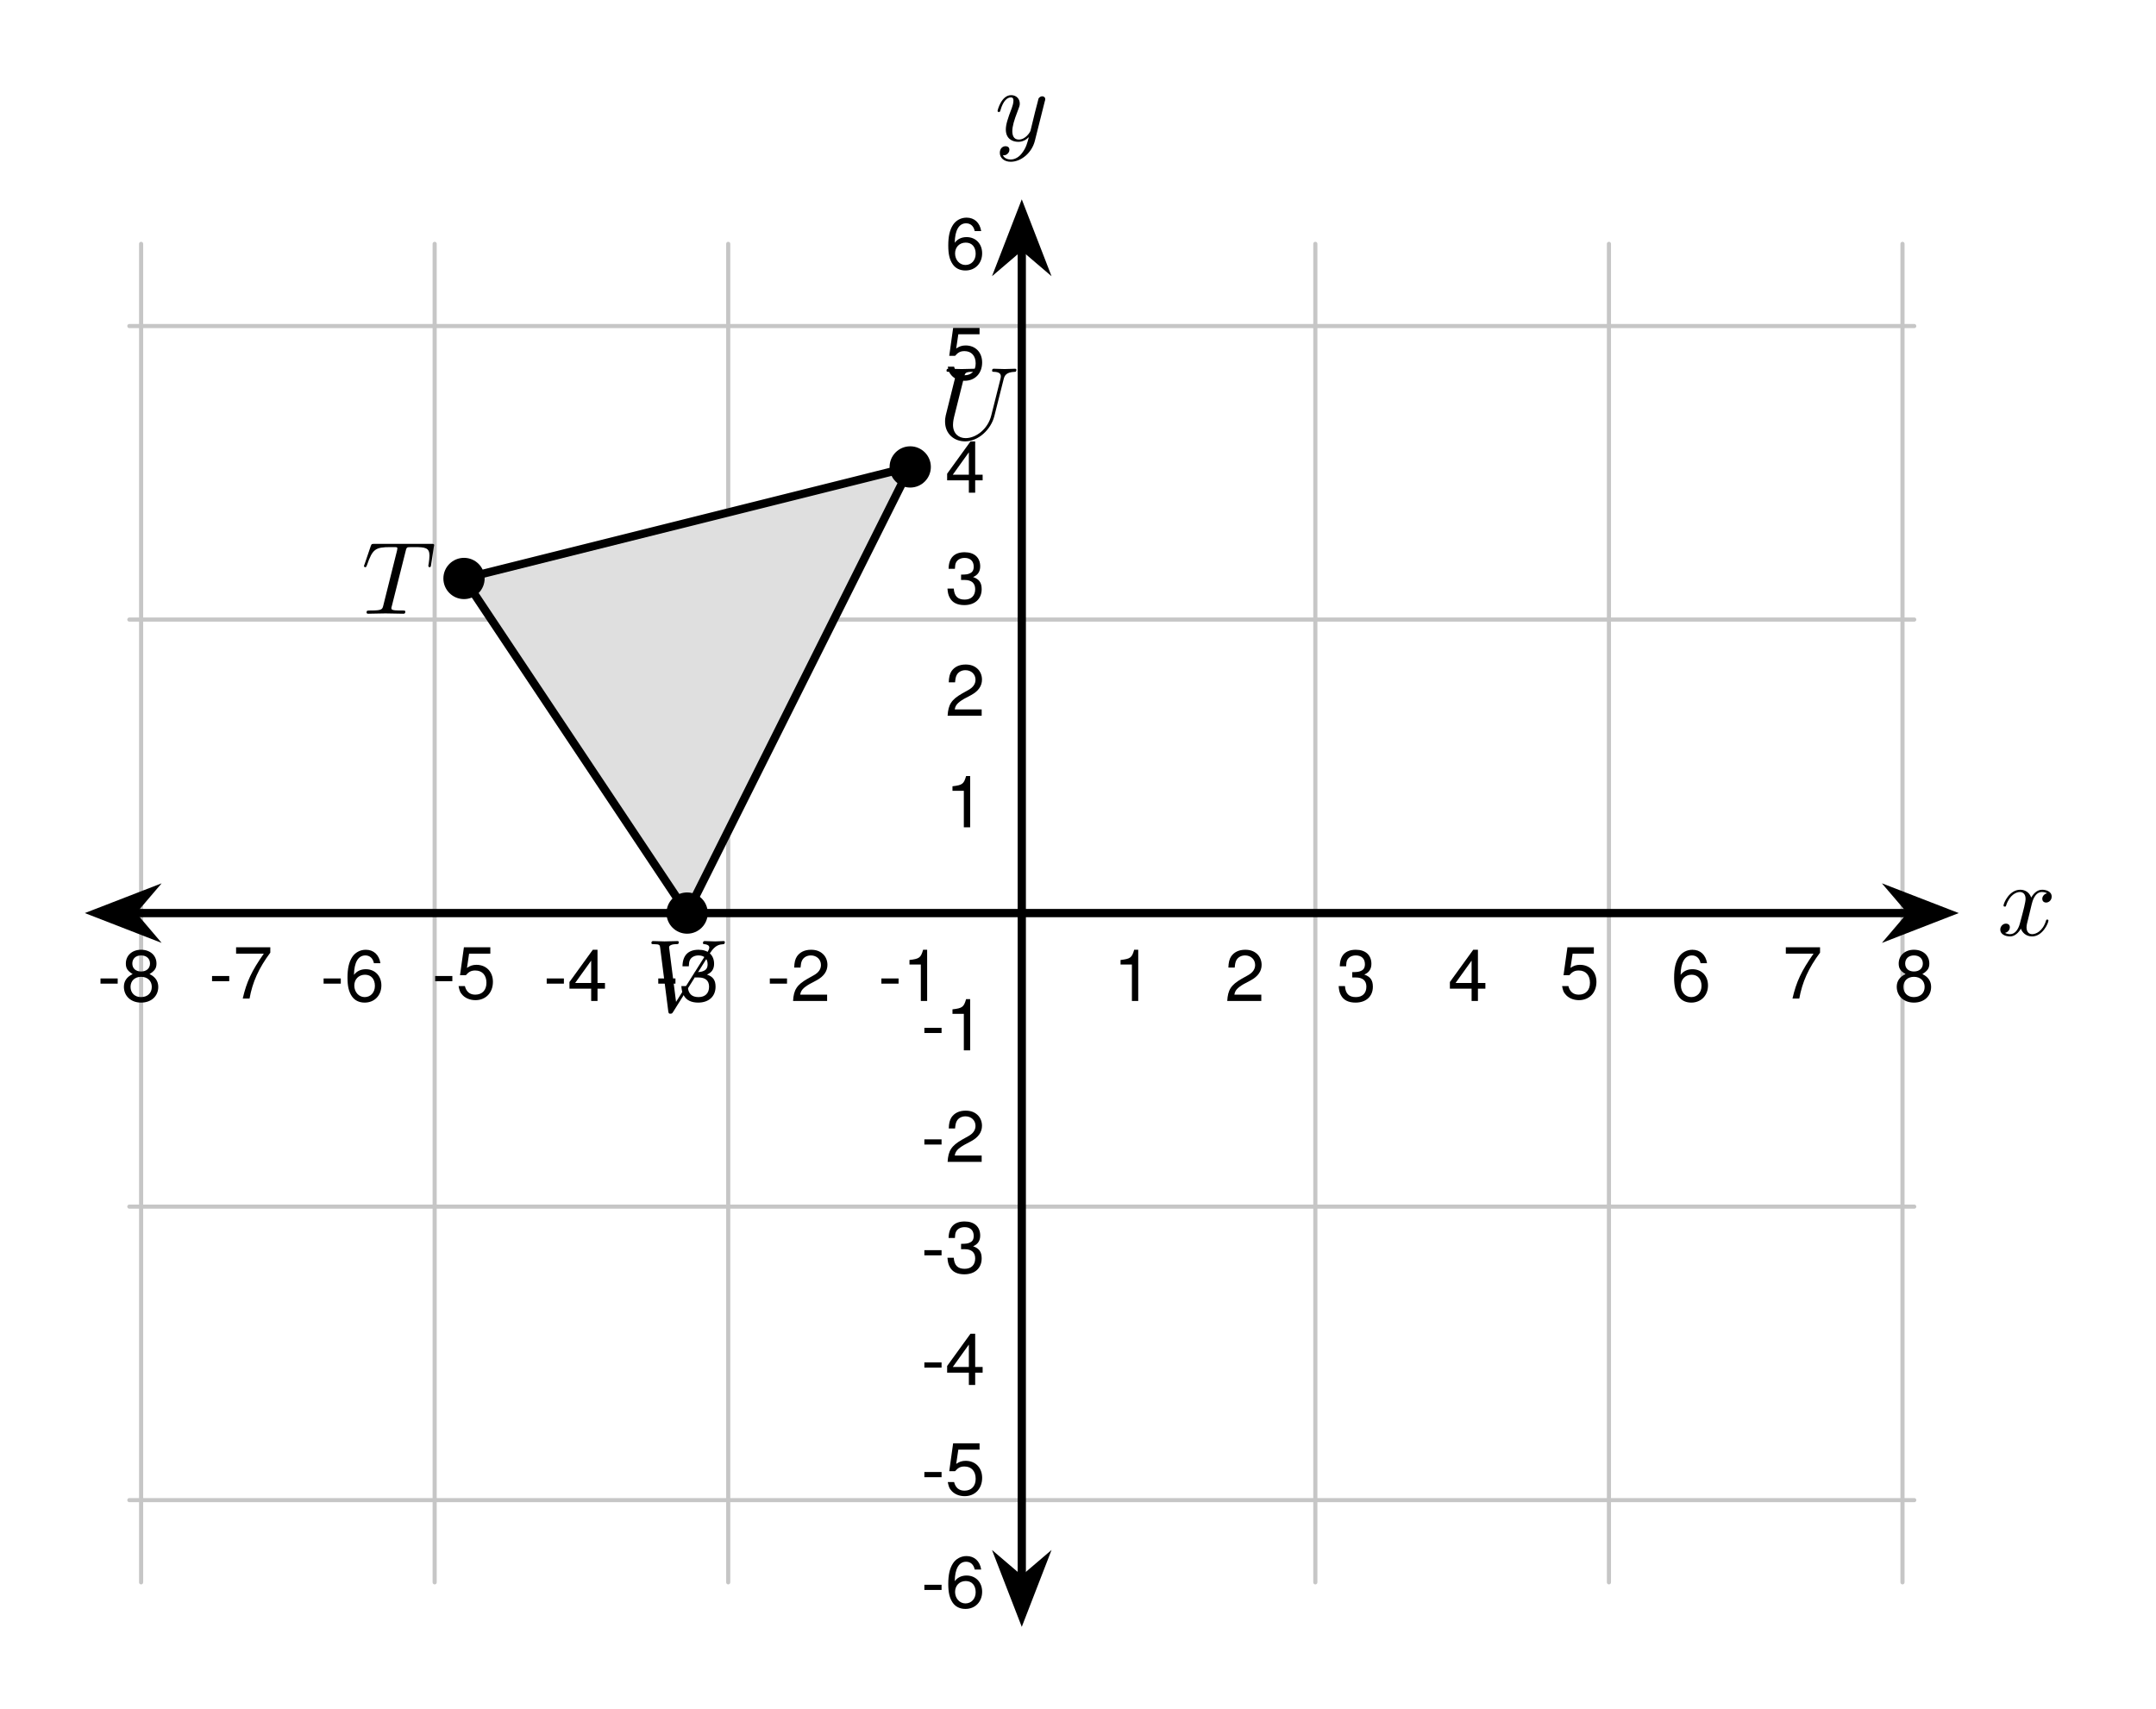
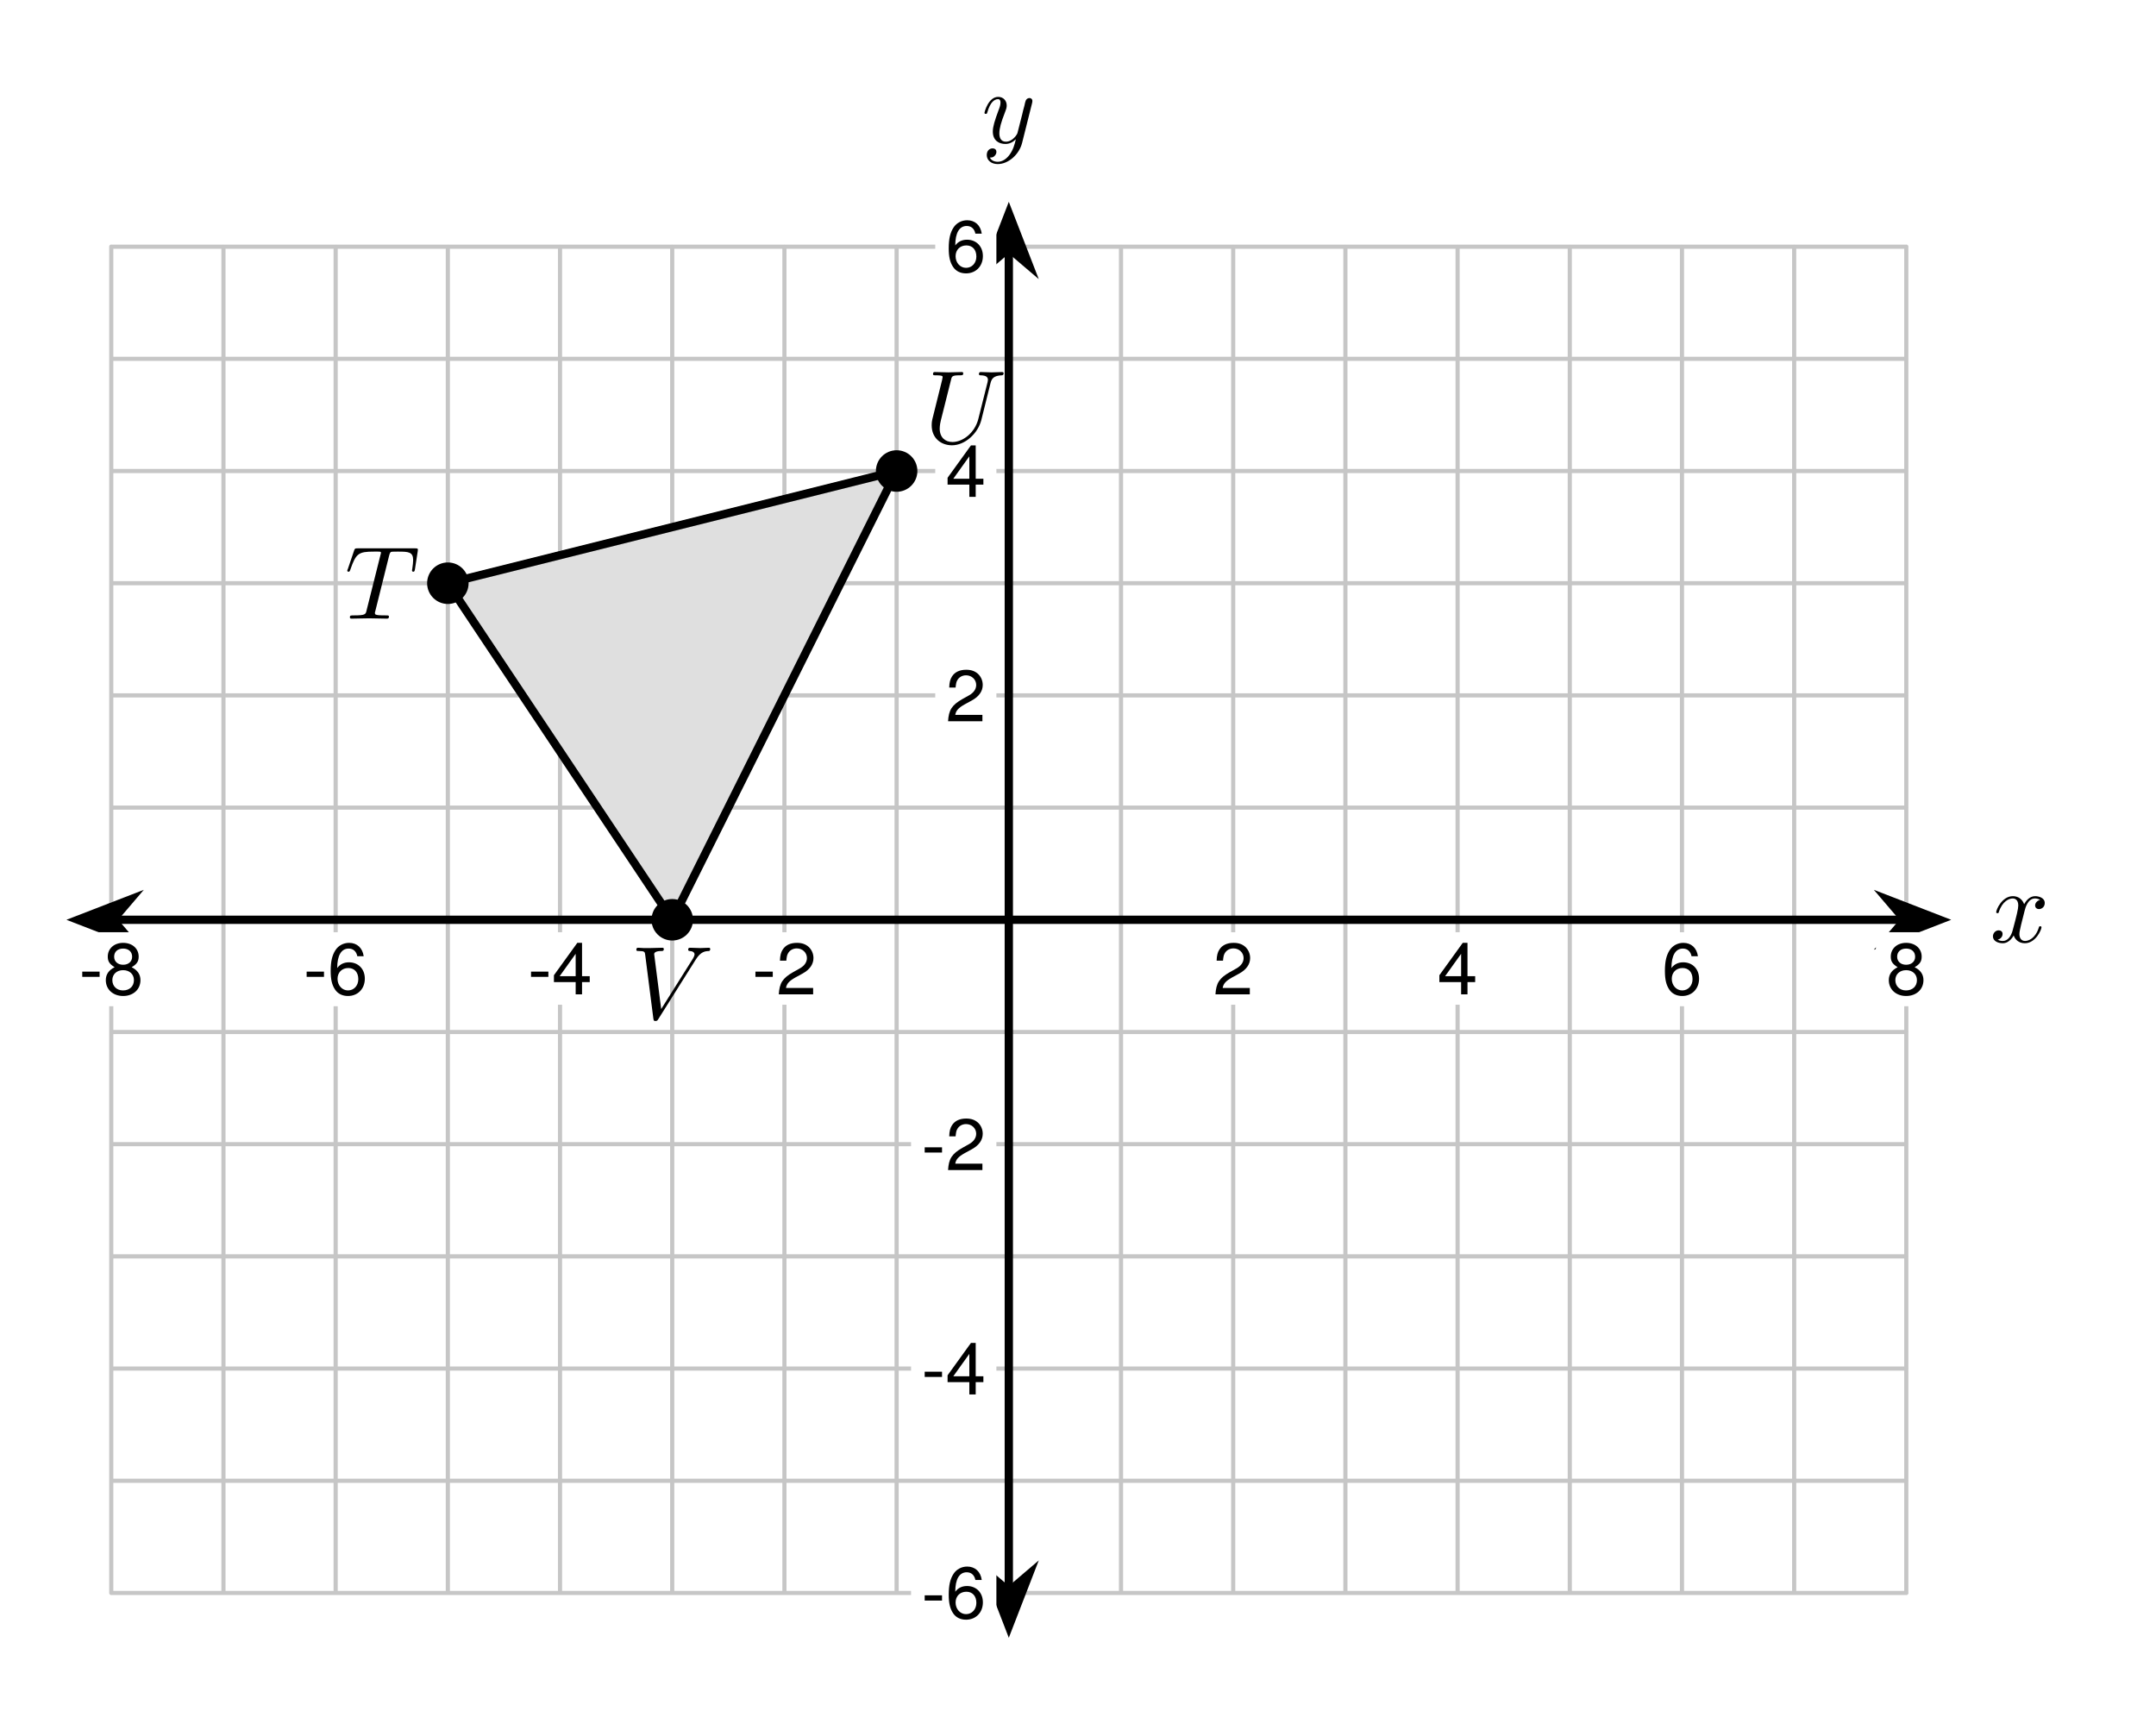
- <svg xmlns="http://www.w3.org/2000/svg" xmlns:xlink="http://www.w3.org/1999/xlink" width="207.766" height="164.668" viewBox="0 0 207.766 164.668">
+ <svg xmlns="http://www.w3.org/2000/svg" xmlns:xlink="http://www.w3.org/1999/xlink" width="206.053" height="163.499" viewBox="0 0 206.053 163.499">
  <defs>
    <g>
      <g id="glyph-0-0">
-         <path d="M 3.312 -3 C 3.375 -3.266 3.609 -4.172 4.297 -4.172 C 4.359 -4.172 4.594 -4.172 4.797 -4.047 C 4.516 -4 4.328 -3.75 4.328 -3.516 C 4.328 -3.344 4.438 -3.156 4.703 -3.156 C 4.922 -3.156 5.234 -3.344 5.234 -3.734 C 5.234 -4.25 4.656 -4.391 4.312 -4.391 C 3.734 -4.391 3.391 -3.859 3.266 -3.641 C 3.016 -4.297 2.484 -4.391 2.203 -4.391 C 1.156 -4.391 0.594 -3.109 0.594 -2.859 C 0.594 -2.766 0.703 -2.766 0.719 -2.766 C 0.797 -2.766 0.828 -2.781 0.844 -2.875 C 1.188 -3.922 1.844 -4.172 2.172 -4.172 C 2.359 -4.172 2.719 -4.078 2.719 -3.516 C 2.719 -3.203 2.547 -2.531 2.172 -1.141 C 2.016 -0.531 1.672 -0.109 1.234 -0.109 C 1.172 -0.109 0.938 -0.109 0.734 -0.234 C 0.984 -0.281 1.203 -0.5 1.203 -0.781 C 1.203 -1.047 0.984 -1.125 0.828 -1.125 C 0.531 -1.125 0.281 -0.859 0.281 -0.547 C 0.281 -0.094 0.781 0.109 1.219 0.109 C 1.875 0.109 2.234 -0.594 2.266 -0.641 C 2.391 -0.281 2.75 0.109 3.344 0.109 C 4.359 0.109 4.922 -1.172 4.922 -1.422 C 4.922 -1.516 4.844 -1.516 4.812 -1.516 C 4.719 -1.516 4.703 -1.484 4.688 -1.406 C 4.359 -0.344 3.672 -0.109 3.359 -0.109 C 2.969 -0.109 2.812 -0.422 2.812 -0.766 C 2.812 -0.984 2.875 -1.203 2.984 -1.641 Z M 3.312 -3 " />
+         <path d="M 3.312 -3 C 3.375 -3.25 3.609 -4.172 4.297 -4.172 C 4.344 -4.172 4.578 -4.172 4.797 -4.031 C 4.516 -3.984 4.312 -3.734 4.312 -3.5 C 4.312 -3.344 4.422 -3.156 4.688 -3.156 C 4.906 -3.156 5.234 -3.328 5.234 -3.734 C 5.234 -4.25 4.641 -4.391 4.312 -4.391 C 3.734 -4.391 3.391 -3.859 3.266 -3.625 C 3.016 -4.281 2.484 -4.391 2.188 -4.391 C 1.156 -4.391 0.594 -3.109 0.594 -2.859 C 0.594 -2.766 0.688 -2.766 0.719 -2.766 C 0.797 -2.766 0.828 -2.781 0.844 -2.875 C 1.188 -3.922 1.828 -4.172 2.172 -4.172 C 2.359 -4.172 2.703 -4.078 2.703 -3.5 C 2.703 -3.188 2.547 -2.531 2.172 -1.141 C 2.016 -0.531 1.672 -0.109 1.234 -0.109 C 1.172 -0.109 0.938 -0.109 0.734 -0.234 C 0.984 -0.281 1.203 -0.5 1.203 -0.781 C 1.203 -1.047 0.984 -1.125 0.828 -1.125 C 0.531 -1.125 0.281 -0.859 0.281 -0.547 C 0.281 -0.094 0.781 0.109 1.219 0.109 C 1.875 0.109 2.234 -0.578 2.266 -0.641 C 2.375 -0.281 2.734 0.109 3.328 0.109 C 4.359 0.109 4.922 -1.172 4.922 -1.422 C 4.922 -1.516 4.828 -1.516 4.797 -1.516 C 4.719 -1.516 4.688 -1.484 4.672 -1.406 C 4.344 -0.344 3.672 -0.109 3.359 -0.109 C 2.969 -0.109 2.812 -0.422 2.812 -0.766 C 2.812 -0.984 2.875 -1.203 2.969 -1.641 Z M 3.312 -3 " />
      </g>
      <g id="glyph-0-1">
-         <path d="M 4.828 -3.781 C 4.875 -3.922 4.875 -3.938 4.875 -4.016 C 4.875 -4.188 4.734 -4.281 4.578 -4.281 C 4.484 -4.281 4.328 -4.219 4.234 -4.078 C 4.219 -4.031 4.141 -3.719 4.094 -3.531 C 4.031 -3.281 3.953 -3.016 3.891 -2.75 L 3.453 -0.953 C 3.406 -0.812 2.984 -0.109 2.328 -0.109 C 1.812 -0.109 1.703 -0.547 1.703 -0.922 C 1.703 -1.375 1.875 -1.984 2.219 -2.859 C 2.375 -3.266 2.422 -3.375 2.422 -3.578 C 2.422 -4.031 2.094 -4.391 1.594 -4.391 C 0.656 -4.391 0.281 -2.953 0.281 -2.859 C 0.281 -2.766 0.391 -2.766 0.406 -2.766 C 0.5 -2.766 0.516 -2.781 0.562 -2.938 C 0.828 -3.875 1.234 -4.172 1.562 -4.172 C 1.656 -4.172 1.812 -4.172 1.812 -3.859 C 1.812 -3.609 1.719 -3.344 1.656 -3.156 C 1.25 -2.109 1.078 -1.547 1.078 -1.078 C 1.078 -0.188 1.703 0.109 2.281 0.109 C 2.672 0.109 3.016 -0.062 3.297 -0.344 C 3.156 0.172 3.047 0.672 2.641 1.188 C 2.391 1.531 2 1.812 1.547 1.812 C 1.406 1.812 0.969 1.781 0.797 1.406 C 0.953 1.406 1.078 1.406 1.219 1.281 C 1.328 1.188 1.422 1.062 1.422 0.875 C 1.422 0.562 1.156 0.531 1.047 0.531 C 0.828 0.531 0.5 0.688 0.5 1.172 C 0.5 1.672 0.938 2.031 1.547 2.031 C 2.578 2.031 3.594 1.141 3.875 0.016 Z M 4.828 -3.781 " />
+         <path d="M 4.828 -3.781 C 4.859 -3.922 4.859 -3.938 4.859 -4.016 C 4.859 -4.188 4.719 -4.281 4.578 -4.281 C 4.469 -4.281 4.312 -4.219 4.234 -4.062 C 4.203 -4.016 4.125 -3.703 4.094 -3.531 C 4.016 -3.281 3.953 -3 3.891 -2.734 L 3.438 -0.953 C 3.406 -0.797 2.969 -0.109 2.328 -0.109 C 1.812 -0.109 1.703 -0.547 1.703 -0.906 C 1.703 -1.375 1.875 -1.984 2.219 -2.859 C 2.375 -3.266 2.406 -3.375 2.406 -3.578 C 2.406 -4.016 2.094 -4.391 1.594 -4.391 C 0.656 -4.391 0.281 -2.953 0.281 -2.859 C 0.281 -2.766 0.391 -2.766 0.406 -2.766 C 0.5 -2.766 0.516 -2.781 0.562 -2.938 C 0.828 -3.875 1.234 -4.172 1.562 -4.172 C 1.641 -4.172 1.812 -4.172 1.812 -3.844 C 1.812 -3.609 1.719 -3.344 1.641 -3.156 C 1.25 -2.109 1.078 -1.531 1.078 -1.078 C 1.078 -0.188 1.703 0.109 2.281 0.109 C 2.672 0.109 3 -0.062 3.281 -0.344 C 3.156 0.172 3.031 0.672 2.641 1.188 C 2.375 1.531 2 1.812 1.547 1.812 C 1.406 1.812 0.969 1.781 0.797 1.406 C 0.953 1.406 1.078 1.406 1.219 1.281 C 1.312 1.188 1.422 1.062 1.422 0.875 C 1.422 0.562 1.156 0.531 1.047 0.531 C 0.828 0.531 0.5 0.688 0.5 1.172 C 0.5 1.672 0.938 2.031 1.547 2.031 C 2.562 2.031 3.594 1.125 3.875 0.016 Z M 4.828 -3.781 " />
      </g>
      <g id="glyph-0-2">
-         <path d="M 4.25 -6.031 C 4.312 -6.312 4.359 -6.375 4.469 -6.406 C 4.562 -6.422 4.891 -6.422 5.094 -6.422 C 6.109 -6.422 6.547 -6.375 6.547 -5.609 C 6.547 -5.453 6.516 -5.062 6.469 -4.812 C 6.453 -4.766 6.438 -4.656 6.438 -4.625 C 6.438 -4.562 6.469 -4.484 6.562 -4.484 C 6.672 -4.484 6.688 -4.578 6.703 -4.719 L 6.969 -6.453 C 6.984 -6.484 7 -6.594 7 -6.625 C 7 -6.734 6.891 -6.734 6.734 -6.734 L 1.219 -6.734 C 0.969 -6.734 0.969 -6.719 0.891 -6.531 L 0.297 -4.781 C 0.281 -4.766 0.234 -4.625 0.234 -4.594 C 0.234 -4.547 0.281 -4.484 0.359 -4.484 C 0.453 -4.484 0.469 -4.547 0.531 -4.703 C 1.062 -6.234 1.328 -6.422 2.797 -6.422 L 3.188 -6.422 C 3.453 -6.422 3.453 -6.375 3.453 -6.297 C 3.453 -6.234 3.422 -6.125 3.422 -6.094 L 2.094 -0.781 C 2 -0.422 1.969 -0.312 0.906 -0.312 C 0.547 -0.312 0.484 -0.312 0.484 -0.125 C 0.484 0 0.594 0 0.656 0 C 0.922 0 1.203 -0.016 1.469 -0.016 C 1.75 -0.016 2.031 -0.031 2.312 -0.031 C 2.594 -0.031 2.875 -0.016 3.141 -0.016 C 3.422 -0.016 3.734 0 4 0 C 4.109 0 4.219 0 4.219 -0.203 C 4.219 -0.312 4.141 -0.312 3.891 -0.312 C 3.641 -0.312 3.516 -0.312 3.25 -0.328 C 2.969 -0.359 2.875 -0.391 2.875 -0.547 C 2.875 -0.562 2.875 -0.609 2.922 -0.75 Z M 4.25 -6.031 " />
+         <path d="M 4.234 -6.016 C 4.312 -6.297 4.344 -6.359 4.469 -6.391 C 4.547 -6.406 4.875 -6.406 5.094 -6.406 C 6.094 -6.406 6.531 -6.375 6.531 -5.594 C 6.531 -5.453 6.5 -5.062 6.453 -4.797 C 6.453 -4.766 6.422 -4.641 6.422 -4.609 C 6.422 -4.547 6.453 -4.484 6.547 -4.484 C 6.656 -4.484 6.672 -4.562 6.703 -4.719 L 6.969 -6.438 C 6.969 -6.484 6.984 -6.578 6.984 -6.609 C 6.984 -6.719 6.891 -6.719 6.719 -6.719 L 1.203 -6.719 C 0.969 -6.719 0.969 -6.703 0.891 -6.516 L 0.297 -4.766 C 0.281 -4.75 0.234 -4.609 0.234 -4.594 C 0.234 -4.531 0.281 -4.484 0.359 -4.484 C 0.453 -4.484 0.469 -4.531 0.531 -4.688 C 1.062 -6.234 1.312 -6.406 2.781 -6.406 L 3.172 -6.406 C 3.453 -6.406 3.453 -6.375 3.453 -6.297 C 3.453 -6.234 3.422 -6.109 3.406 -6.078 L 2.078 -0.781 C 2 -0.422 1.969 -0.312 0.906 -0.312 C 0.547 -0.312 0.484 -0.312 0.484 -0.125 C 0.484 0 0.594 0 0.656 0 C 0.922 0 1.203 -0.016 1.469 -0.016 C 1.75 -0.016 2.031 -0.031 2.312 -0.031 C 2.594 -0.031 2.875 -0.016 3.141 -0.016 C 3.422 -0.016 3.719 0 4 0 C 4.094 0 4.219 0 4.219 -0.203 C 4.219 -0.312 4.141 -0.312 3.875 -0.312 C 3.625 -0.312 3.5 -0.312 3.25 -0.328 C 2.953 -0.359 2.875 -0.391 2.875 -0.547 C 2.875 -0.562 2.875 -0.609 2.922 -0.75 Z M 4.234 -6.016 " />
      </g>
      <g id="glyph-0-3">
-         <path d="M 6.312 -5.75 C 6.406 -6.156 6.594 -6.453 7.391 -6.484 C 7.438 -6.484 7.547 -6.484 7.547 -6.672 C 7.547 -6.688 7.547 -6.781 7.422 -6.781 C 7.094 -6.781 6.75 -6.75 6.406 -6.75 C 6.078 -6.75 5.703 -6.781 5.375 -6.781 C 5.312 -6.781 5.203 -6.781 5.203 -6.594 C 5.203 -6.484 5.297 -6.484 5.375 -6.484 C 5.938 -6.469 6.047 -6.266 6.047 -6.047 C 6.047 -6.016 6.031 -5.859 6.016 -5.828 L 5.125 -2.281 C 4.797 -0.953 3.641 -0.094 2.656 -0.094 C 1.984 -0.094 1.438 -0.531 1.438 -1.375 C 1.438 -1.406 1.438 -1.719 1.547 -2.156 L 2.516 -6.016 C 2.609 -6.375 2.625 -6.484 3.344 -6.484 C 3.609 -6.484 3.688 -6.484 3.688 -6.672 C 3.688 -6.781 3.578 -6.781 3.547 -6.781 C 3.266 -6.781 2.547 -6.75 2.281 -6.75 C 1.984 -6.75 1.281 -6.781 1 -6.781 C 0.922 -6.781 0.812 -6.781 0.812 -6.594 C 0.812 -6.484 0.891 -6.484 1.078 -6.484 C 1.109 -6.484 1.297 -6.484 1.453 -6.453 C 1.641 -6.438 1.734 -6.422 1.734 -6.297 C 1.734 -6.234 1.625 -5.828 1.562 -5.594 L 1.344 -4.719 C 1.25 -4.328 0.781 -2.453 0.734 -2.266 C 0.672 -1.984 0.672 -1.844 0.672 -1.688 C 0.672 -0.484 1.562 0.219 2.609 0.219 C 3.859 0.219 5.094 -0.906 5.422 -2.219 Z M 6.312 -5.75 " />
+         <path d="M 6.297 -5.734 C 6.406 -6.141 6.578 -6.438 7.375 -6.469 C 7.422 -6.469 7.547 -6.484 7.547 -6.672 C 7.547 -6.672 7.547 -6.781 7.406 -6.781 C 7.078 -6.781 6.734 -6.75 6.406 -6.75 C 6.062 -6.75 5.688 -6.781 5.375 -6.781 C 5.312 -6.781 5.188 -6.781 5.188 -6.578 C 5.188 -6.469 5.281 -6.469 5.375 -6.469 C 5.938 -6.453 6.047 -6.25 6.047 -6.031 C 6.047 -6 6.016 -5.859 6.016 -5.828 L 5.125 -2.281 C 4.781 -0.953 3.641 -0.094 2.656 -0.094 C 1.969 -0.094 1.438 -0.531 1.438 -1.375 C 1.438 -1.406 1.438 -1.719 1.547 -2.156 L 2.516 -6.016 C 2.594 -6.375 2.625 -6.469 3.344 -6.469 C 3.609 -6.469 3.688 -6.469 3.688 -6.672 C 3.688 -6.781 3.578 -6.781 3.547 -6.781 C 3.266 -6.781 2.547 -6.75 2.266 -6.75 C 1.984 -6.75 1.281 -6.781 0.984 -6.781 C 0.906 -6.781 0.797 -6.781 0.797 -6.578 C 0.797 -6.469 0.891 -6.469 1.078 -6.469 C 1.094 -6.469 1.297 -6.469 1.453 -6.453 C 1.641 -6.422 1.719 -6.422 1.719 -6.297 C 1.719 -6.234 1.625 -5.812 1.562 -5.594 L 1.344 -4.719 C 1.25 -4.328 0.781 -2.453 0.734 -2.266 C 0.672 -1.984 0.672 -1.828 0.672 -1.688 C 0.672 -0.469 1.562 0.219 2.609 0.219 C 3.859 0.219 5.094 -0.906 5.422 -2.219 Z M 6.297 -5.734 " />
      </g>
      <g id="glyph-0-4">
-         <path d="M 6.234 -5.656 C 6.734 -6.422 7.141 -6.453 7.516 -6.484 C 7.625 -6.484 7.641 -6.656 7.641 -6.672 C 7.641 -6.75 7.594 -6.781 7.516 -6.781 C 7.25 -6.781 6.969 -6.75 6.703 -6.75 C 6.375 -6.75 6.031 -6.781 5.719 -6.781 C 5.656 -6.781 5.531 -6.781 5.531 -6.594 C 5.531 -6.484 5.609 -6.484 5.688 -6.484 C 5.953 -6.453 6.141 -6.359 6.141 -6.156 C 6.141 -6 6 -5.781 6 -5.781 L 2.938 -0.922 L 2.266 -6.188 C 2.266 -6.344 2.5 -6.484 2.953 -6.484 C 3.094 -6.484 3.203 -6.484 3.203 -6.672 C 3.203 -6.766 3.125 -6.781 3.062 -6.781 C 2.656 -6.781 2.234 -6.75 1.828 -6.75 C 1.656 -6.75 1.453 -6.766 1.281 -6.766 C 1.109 -6.766 0.922 -6.781 0.75 -6.781 C 0.672 -6.781 0.562 -6.781 0.562 -6.594 C 0.562 -6.484 0.641 -6.484 0.812 -6.484 C 1.359 -6.484 1.375 -6.391 1.406 -6.141 L 2.188 -0.016 C 2.219 0.188 2.25 0.219 2.391 0.219 C 2.547 0.219 2.578 0.172 2.656 0.047 Z M 6.234 -5.656 " />
+         <path d="M 6.234 -5.641 C 6.719 -6.422 7.141 -6.453 7.5 -6.469 C 7.625 -6.484 7.625 -6.641 7.625 -6.656 C 7.625 -6.734 7.578 -6.781 7.5 -6.781 C 7.25 -6.781 6.953 -6.75 6.688 -6.75 C 6.359 -6.75 6.016 -6.781 5.703 -6.781 C 5.641 -6.781 5.516 -6.781 5.516 -6.594 C 5.516 -6.484 5.609 -6.469 5.672 -6.469 C 5.938 -6.453 6.125 -6.344 6.125 -6.141 C 6.125 -6 5.984 -5.781 5.984 -5.766 L 2.938 -0.922 L 2.266 -6.172 C 2.266 -6.344 2.484 -6.469 2.953 -6.469 C 3.078 -6.469 3.188 -6.469 3.188 -6.672 C 3.188 -6.75 3.109 -6.781 3.062 -6.781 C 2.656 -6.781 2.234 -6.75 1.828 -6.75 C 1.641 -6.75 1.453 -6.75 1.281 -6.75 C 1.094 -6.75 0.906 -6.781 0.75 -6.781 C 0.672 -6.781 0.562 -6.781 0.562 -6.594 C 0.562 -6.469 0.641 -6.469 0.797 -6.469 C 1.359 -6.469 1.375 -6.375 1.406 -6.125 L 2.188 -0.016 C 2.219 0.188 2.25 0.219 2.375 0.219 C 2.547 0.219 2.578 0.172 2.656 0.047 Z M 6.234 -5.641 " />
      </g>
      <g id="glyph-1-0">
        <path d="M 1.969 -2.172 L 0.312 -2.172 L 0.312 -1.672 L 1.969 -1.672 Z M 1.969 -2.172 " />
      </g>
      <g id="glyph-1-1">
-         <path d="M 2.719 -2.594 C 3.219 -2.906 3.391 -3.156 3.391 -3.609 C 3.391 -4.391 2.781 -4.938 1.906 -4.938 C 1.047 -4.938 0.438 -4.391 0.438 -3.609 C 0.438 -3.156 0.594 -2.906 1.094 -2.594 C 0.531 -2.328 0.25 -1.906 0.25 -1.375 C 0.25 -0.469 0.938 0.156 1.906 0.156 C 2.891 0.156 3.562 -0.469 3.562 -1.359 C 3.562 -1.906 3.281 -2.328 2.719 -2.594 Z M 1.906 -4.391 C 2.438 -4.391 2.766 -4.078 2.766 -3.609 C 2.766 -3.141 2.422 -2.844 1.906 -2.844 C 1.391 -2.844 1.062 -3.141 1.062 -3.609 C 1.062 -4.078 1.391 -4.391 1.906 -4.391 Z M 1.906 -2.328 C 2.531 -2.328 2.938 -1.938 2.938 -1.359 C 2.938 -0.766 2.531 -0.375 1.891 -0.375 C 1.297 -0.375 0.891 -0.781 0.891 -1.359 C 0.891 -1.938 1.297 -2.328 1.906 -2.328 Z M 1.906 -2.328 " />
+         <path d="M 2.719 -2.594 C 3.219 -2.891 3.391 -3.141 3.391 -3.609 C 3.391 -4.375 2.781 -4.922 1.906 -4.922 C 1.047 -4.922 0.438 -4.375 0.438 -3.609 C 0.438 -3.156 0.594 -2.906 1.094 -2.594 C 0.531 -2.312 0.25 -1.906 0.25 -1.359 C 0.25 -0.469 0.938 0.156 1.906 0.156 C 2.875 0.156 3.562 -0.469 3.562 -1.359 C 3.562 -1.906 3.281 -2.312 2.719 -2.594 Z M 1.906 -4.375 C 2.422 -4.375 2.766 -4.078 2.766 -3.594 C 2.766 -3.141 2.422 -2.828 1.906 -2.828 C 1.391 -2.828 1.047 -3.141 1.047 -3.594 C 1.047 -4.078 1.391 -4.375 1.906 -4.375 Z M 1.906 -2.312 C 2.516 -2.312 2.938 -1.922 2.938 -1.359 C 2.938 -0.766 2.516 -0.375 1.891 -0.375 C 1.297 -0.375 0.875 -0.781 0.875 -1.359 C 0.875 -1.922 1.297 -2.312 1.906 -2.312 Z M 1.906 -2.312 " />
      </g>
      <g id="glyph-1-2">
-         <path d="M 3.609 -4.938 L 0.312 -4.938 L 0.312 -4.328 L 2.984 -4.328 C 1.812 -2.656 1.328 -1.625 0.953 0 L 1.609 0 C 1.891 -1.578 2.5 -2.938 3.609 -4.422 Z M 3.609 -4.938 " />
+         <path d="M 3.453 -3.641 C 3.344 -4.438 2.812 -4.922 2.062 -4.922 C 1.516 -4.922 1.031 -4.656 0.75 -4.219 C 0.438 -3.734 0.297 -3.141 0.297 -2.234 C 0.297 -1.422 0.422 -0.891 0.719 -0.453 C 0.984 -0.062 1.406 0.156 1.953 0.156 C 2.891 0.156 3.562 -0.531 3.562 -1.5 C 3.562 -2.422 2.938 -3.062 2.047 -3.062 C 1.562 -3.062 1.188 -2.875 0.922 -2.516 C 0.922 -3.719 1.312 -4.375 2.016 -4.375 C 2.453 -4.375 2.75 -4.109 2.844 -3.641 Z M 1.984 -2.516 C 2.562 -2.516 2.938 -2.109 2.938 -1.453 C 2.938 -0.828 2.516 -0.375 1.953 -0.375 C 1.391 -0.375 0.953 -0.859 0.953 -1.484 C 0.953 -2.094 1.375 -2.516 1.984 -2.516 Z M 1.984 -2.516 " />
      </g>
      <g id="glyph-1-3">
-         <path d="M 3.469 -3.641 C 3.344 -4.453 2.812 -4.938 2.062 -4.938 C 1.516 -4.938 1.031 -4.672 0.75 -4.234 C 0.438 -3.75 0.297 -3.141 0.297 -2.25 C 0.297 -1.422 0.422 -0.891 0.719 -0.453 C 0.984 -0.062 1.406 0.156 1.953 0.156 C 2.891 0.156 3.562 -0.531 3.562 -1.5 C 3.562 -2.422 2.938 -3.062 2.062 -3.062 C 1.578 -3.062 1.188 -2.875 0.922 -2.516 C 0.938 -3.719 1.328 -4.391 2.016 -4.391 C 2.453 -4.391 2.75 -4.109 2.844 -3.641 Z M 1.984 -2.531 C 2.578 -2.531 2.938 -2.109 2.938 -1.453 C 2.938 -0.828 2.531 -0.375 1.953 -0.375 C 1.391 -0.375 0.953 -0.859 0.953 -1.484 C 0.953 -2.094 1.375 -2.531 1.984 -2.531 Z M 1.984 -2.531 " />
+         <path d="M 2.266 -1.172 L 2.266 0 L 2.875 0 L 2.875 -1.172 L 3.609 -1.172 L 3.609 -1.734 L 2.875 -1.734 L 2.875 -4.922 L 2.422 -4.922 L 0.188 -1.828 L 0.188 -1.172 Z M 2.266 -1.734 L 0.734 -1.734 L 2.266 -3.875 Z M 2.266 -1.734 " />
      </g>
      <g id="glyph-1-4">
-         <path d="M 3.312 -4.938 L 0.766 -4.938 L 0.391 -2.25 L 0.953 -2.25 C 1.25 -2.594 1.484 -2.703 1.859 -2.703 C 2.531 -2.703 2.938 -2.25 2.938 -1.516 C 2.938 -0.812 2.531 -0.375 1.859 -0.375 C 1.328 -0.375 1 -0.656 0.859 -1.203 L 0.25 -1.203 C 0.328 -0.812 0.391 -0.609 0.547 -0.438 C 0.828 -0.062 1.328 0.156 1.875 0.156 C 2.875 0.156 3.562 -0.562 3.562 -1.609 C 3.562 -2.578 2.922 -3.25 1.969 -3.25 C 1.625 -3.25 1.344 -3.156 1.062 -2.953 L 1.266 -4.328 L 3.312 -4.328 Z M 3.312 -4.938 " />
-       </g>
-       <g id="glyph-1-5">
-         <path d="M 2.281 -1.188 L 2.281 0 L 2.891 0 L 2.891 -1.188 L 3.609 -1.188 L 3.609 -1.734 L 2.891 -1.734 L 2.891 -4.938 L 2.438 -4.938 L 0.188 -1.828 L 0.188 -1.188 Z M 2.281 -1.734 L 0.734 -1.734 L 2.281 -3.891 Z M 2.281 -1.734 " />
-       </g>
-       <g id="glyph-1-6">
-         <path d="M 1.531 -2.266 L 1.875 -2.266 C 2.547 -2.266 2.891 -1.953 2.891 -1.375 C 2.891 -0.75 2.516 -0.375 1.875 -0.375 C 1.203 -0.375 0.875 -0.719 0.828 -1.438 L 0.219 -1.438 C 0.25 -1.031 0.312 -0.781 0.438 -0.562 C 0.688 -0.078 1.172 0.156 1.844 0.156 C 2.859 0.156 3.516 -0.438 3.516 -1.375 C 3.516 -2 3.281 -2.344 2.688 -2.547 C 3.141 -2.734 3.375 -3.078 3.375 -3.578 C 3.375 -4.422 2.812 -4.938 1.875 -4.938 C 0.875 -4.938 0.344 -4.391 0.328 -3.344 L 0.938 -3.344 C 0.953 -3.641 0.969 -3.797 1.047 -3.953 C 1.188 -4.234 1.5 -4.391 1.875 -4.391 C 2.422 -4.391 2.75 -4.078 2.75 -3.547 C 2.75 -3.203 2.625 -3 2.344 -2.891 C 2.188 -2.812 1.969 -2.781 1.531 -2.781 Z M 1.531 -2.266 " />
-       </g>
-       <g id="glyph-1-7">
-         <path d="M 3.516 -0.609 L 0.922 -0.609 C 0.984 -1.016 1.203 -1.266 1.812 -1.625 L 2.516 -2 C 3.203 -2.375 3.547 -2.875 3.547 -3.484 C 3.547 -3.891 3.391 -4.281 3.094 -4.547 C 2.797 -4.812 2.438 -4.938 1.969 -4.938 C 1.344 -4.938 0.891 -4.703 0.609 -4.297 C 0.438 -4.031 0.359 -3.719 0.344 -3.219 L 0.953 -3.219 C 0.984 -3.547 1.016 -3.75 1.109 -3.922 C 1.266 -4.219 1.578 -4.391 1.953 -4.391 C 2.516 -4.391 2.922 -4 2.922 -3.469 C 2.922 -3.078 2.703 -2.75 2.266 -2.5 L 1.625 -2.141 C 0.594 -1.547 0.297 -1.078 0.234 0 L 3.516 0 Z M 3.516 -0.609 " />
-       </g>
-       <g id="glyph-1-8">
-         <path d="M 1.797 -3.516 L 1.797 0 L 2.406 0 L 2.406 -4.938 L 2.016 -4.938 C 1.797 -4.172 1.656 -4.062 0.703 -3.953 L 0.703 -3.516 Z M 1.797 -3.516 " />
+         <path d="M 3.516 -0.609 L 0.922 -0.609 C 0.984 -1 1.203 -1.266 1.812 -1.609 L 2.5 -1.984 C 3.188 -2.359 3.547 -2.875 3.547 -3.469 C 3.547 -3.891 3.375 -4.266 3.094 -4.531 C 2.797 -4.797 2.438 -4.922 1.969 -4.922 C 1.344 -4.922 0.875 -4.703 0.609 -4.281 C 0.438 -4.016 0.359 -3.719 0.344 -3.219 L 0.953 -3.219 C 0.984 -3.547 1.016 -3.75 1.109 -3.906 C 1.266 -4.203 1.578 -4.391 1.953 -4.391 C 2.5 -4.391 2.922 -3.984 2.922 -3.469 C 2.922 -3.078 2.688 -2.734 2.25 -2.484 L 1.609 -2.125 C 0.594 -1.547 0.297 -1.078 0.234 0 L 3.516 0 Z M 3.516 -0.609 " />
      </g>
    </g>
    <clipPath id="clip-0">
-       <path clip-rule="nonzero" d="M 0.094 74 L 26 74 L 26 102 L 0.094 102 Z M 0.094 74 " />
-     </clipPath>
-     <clipPath id="clip-1">
-       <path clip-rule="nonzero" d="M 85 139 L 112 139 L 112 164.336 L 85 164.336 Z M 85 139 " />
+       <path clip-rule="nonzero" d="M 83 139 L 110 139 L 110 162.875 L 83 162.875 Z M 83 139 " />
    </clipPath>
  </defs>
-   <path fill="none" stroke-width="0.399" stroke-linecap="round" stroke-linejoin="round" stroke="rgb(77.499%, 77.499%, 77.499%)" stroke-opacity="1" stroke-miterlimit="10" d="M -86.174 -56.694 L 86.176 -56.694 M -86.174 -28.348 L 86.176 -28.348 M -86.174 0.002 L 86.176 0.002 M -86.174 28.348 L 86.176 28.348 M -86.174 56.694 L 86.176 56.694 M -85.039 -64.632 L -85.039 64.632 M -56.693 -64.632 L -56.693 64.632 M -28.347 -64.632 L -28.347 64.632 M -0.001 -64.632 L -0.001 64.632 M 28.345 -64.632 L 28.345 64.632 M 56.695 -64.632 L 56.695 64.632 M 85.041 -64.632 L 85.041 64.632 " transform="matrix(0.997988, 0, 0, -0.997988, 98.46592, 88.00557)" />
-   <path fill="none" stroke-width="0.797" stroke-linecap="round" stroke-linejoin="round" stroke="rgb(0%, 0%, 0%)" stroke-opacity="1" stroke-miterlimit="10" d="M -85.83 0.002 L 85.832 0.002 " transform="matrix(0.997988, 0, 0, -0.997988, 98.46592, 88.00557)" />
-   <path fill-rule="nonzero" fill="rgb(0%, 0%, 0%)" fill-opacity="1" d="M 9.273 88.004 L 14.254 89.938 L 12.609 88.004 L 14.254 86.074 Z M 9.273 88.004 " />
+   <path fill="none" stroke-width="0.399" stroke-linecap="round" stroke-linejoin="round" stroke="rgb(77.499%, 77.499%, 77.499%)" stroke-opacity="1" stroke-miterlimit="10" d="M -86.177 -64.633 L 86.174 -64.633 M -86.177 -53.861 L 86.174 -53.861 M -86.177 -43.089 L 86.174 -43.089 M -86.177 -32.317 L 86.174 -32.317 M -86.177 -21.545 L 86.174 -21.545 M -86.177 -10.773 L 86.174 -10.773 M -86.177 -0.001 L 86.174 -0.001 M -86.177 10.771 L 86.174 10.771 M -86.177 21.543 L 86.174 21.543 M -86.177 32.315 L 86.174 32.315 M -86.177 43.087 L 86.174 43.087 M -86.177 53.859 L 86.174 53.859 M -86.177 64.623 L 86.174 64.623 M -86.177 -64.633 L -86.177 64.631 M -75.405 -64.633 L -75.405 64.631 M -64.633 -64.633 L -64.633 64.631 M -53.862 -64.633 L -53.862 64.631 M -43.09 -64.633 L -43.09 64.631 M -32.318 -64.633 L -32.318 64.631 M -21.546 -64.633 L -21.546 64.631 M -10.774 -64.633 L -10.774 64.631 M -0.002 -64.633 L -0.002 64.631 M 10.77 -64.633 L 10.77 64.631 M 21.542 -64.633 L 21.542 64.631 M 32.314 -64.633 L 32.314 64.631 M 43.086 -64.633 L 43.086 64.631 M 53.858 -64.633 L 53.858 64.631 M 64.63 -64.633 L 64.63 64.631 M 75.402 -64.633 L 75.402 64.631 M 86.166 -64.633 L 86.166 64.631 " transform="matrix(0.995425, 0, 0, -0.995425, 96.41588, 87.90521)" />
+   <path fill="none" stroke-width="0.797" stroke-linecap="round" stroke-linejoin="round" stroke="rgb(0%, 0%, 0%)" stroke-opacity="1" stroke-miterlimit="10" d="M -85.832 -0.001 L 85.832 -0.001 " transform="matrix(0.995425, 0, 0, -0.995425, 96.41588, 87.90521)" />
+   <path fill-rule="nonzero" fill="rgb(0%, 0%, 0%)" fill-opacity="1" stroke-width="0.797" stroke-linecap="round" stroke-linejoin="miter" stroke="rgb(0%, 0%, 0%)" stroke-opacity="1" stroke-miterlimit="10" d="M 6.262 0.001 L 1.266 1.936 L 2.918 0.001 L 1.266 -1.934 Z M 6.262 0.001 " transform="matrix(-0.995425, 0, 0, 0.995425, 13.68222, 87.90521)" />
+   <path fill-rule="nonzero" fill="rgb(0%, 0%, 0%)" fill-opacity="1" stroke-width="0.797" stroke-linecap="round" stroke-linejoin="miter" stroke="rgb(0%, 0%, 0%)" stroke-opacity="1" stroke-miterlimit="10" d="M 6.262 -0.001 L 1.266 1.934 L 2.918 -0.001 L 1.266 -1.936 Z M 6.262 -0.001 " transform="matrix(0.995425, 0, 0, -0.995425, 179.1495, 87.90521)" />
+   <g fill="rgb(0%, 0%, 0%)" fill-opacity="1">
+     <use xlink:href="#glyph-0-0" x="190.187" y="90.039" />
+   </g>
+   <path fill="none" stroke-width="0.797" stroke-linecap="round" stroke-linejoin="round" stroke="rgb(0%, 0%, 0%)" stroke-opacity="1" stroke-miterlimit="10" d="M -0.002 -64.287 L -0.002 64.289 " transform="matrix(0.995425, 0, 0, -0.995425, 96.41588, 87.90521)" />
+   <path fill-rule="nonzero" fill="rgb(0%, 0%, 0%)" fill-opacity="1" d="M 96.414 155.426 L 98.34 150.453 L 96.414 152.098 L 94.492 150.453 Z M 96.414 155.426 " />
  <g clip-path="url(#clip-0)">
-     <path fill="none" stroke-width="0.797" stroke-linecap="round" stroke-linejoin="miter" stroke="rgb(0%, 0%, 0%)" stroke-opacity="1" stroke-miterlimit="10" d="M 6.258 -0.002 L 1.268 1.936 L 2.916 -0.002 L 1.268 -1.935 Z M 6.258 -0.002 " transform="matrix(-0.997988, 0, 0, 0.997988, 15.51926, 88.00557)" />
+     <path fill="none" stroke-width="0.797" stroke-linecap="round" stroke-linejoin="miter" stroke="rgb(0%, 0%, 0%)" stroke-opacity="1" stroke-miterlimit="10" d="M 6.261 -0.002 L 1.265 1.933 L 2.917 -0.002 L 1.265 -1.933 Z M 6.261 -0.002 " transform="matrix(0, 0.995425, 0.995425, 0, 96.41588, 149.1936)" />
  </g>
-   <path fill-rule="nonzero" fill="rgb(0%, 0%, 0%)" fill-opacity="1" stroke-width="0.797" stroke-linecap="round" stroke-linejoin="miter" stroke="rgb(0%, 0%, 0%)" stroke-opacity="1" stroke-miterlimit="10" d="M 6.26 0.002 L 1.266 1.935 L 2.918 0.002 L 1.266 -1.936 Z M 6.26 0.002 " transform="matrix(0.997988, 0, 0, -0.997988, 181.4126, 88.00557)" />
+   <path fill-rule="nonzero" fill="rgb(0%, 0%, 0%)" fill-opacity="1" stroke-width="0.797" stroke-linecap="round" stroke-linejoin="miter" stroke="rgb(0%, 0%, 0%)" stroke-opacity="1" stroke-miterlimit="10" d="M 6.259 0.002 L 1.267 1.933 L 2.915 0.002 L 1.267 -1.933 Z M 6.259 0.002 " transform="matrix(0, -0.995425, -0.995425, 0, 96.41588, 26.61683)" />
  <g fill="rgb(0%, 0%, 0%)" fill-opacity="1">
-     <use xlink:href="#glyph-0-0" x="192.478" y="90.146" />
+     <use xlink:href="#glyph-0-1" x="93.807" y="13.65" />
  </g>
-   <path fill="none" stroke-width="0.797" stroke-linecap="round" stroke-linejoin="round" stroke="rgb(0%, 0%, 0%)" stroke-opacity="1" stroke-miterlimit="10" d="M -0.001 -64.288 L -0.001 64.287 " transform="matrix(0.997988, 0, 0, -0.997988, 98.46592, 88.00557)" />
-   <path fill-rule="nonzero" fill="rgb(0%, 0%, 0%)" fill-opacity="1" d="M 98.465 155.699 L 100.395 150.715 L 98.465 152.363 L 96.535 150.715 Z M 98.465 155.699 " />
-   <g clip-path="url(#clip-1)">
-     <path fill="none" stroke-width="0.797" stroke-linecap="round" stroke-linejoin="miter" stroke="rgb(0%, 0%, 0%)" stroke-opacity="1" stroke-miterlimit="10" d="M 6.26 -0.001 L 1.266 1.932 L 2.917 -0.001 L 1.266 -1.935 Z M 6.26 -0.001 " transform="matrix(0, 0.997988, 0.997988, 0, 98.46592, 149.4517)" />
+   <path fill-rule="nonzero" fill="rgb(100%, 100%, 100%)" fill-opacity="1" d="M 6.559 96.168 L 14.711 96.168 L 14.711 89.094 L 6.559 89.094 Z M 6.559 96.168 " />
+   <g fill="rgb(0%, 0%, 0%)" fill-opacity="1">
+     <use xlink:href="#glyph-1-0" x="7.55" y="95.032" />
+     <use xlink:href="#glyph-1-1" x="9.862" y="95.032" />
  </g>
-   <path fill-rule="nonzero" fill="rgb(0%, 0%, 0%)" fill-opacity="1" stroke-width="0.797" stroke-linecap="round" stroke-linejoin="miter" stroke="rgb(0%, 0%, 0%)" stroke-opacity="1" stroke-miterlimit="10" d="M 6.259 0.001 L 1.265 1.935 L 2.917 0.001 L 1.265 -1.932 Z M 6.259 0.001 " transform="matrix(0, -0.997988, -0.997988, 0, 98.46592, 26.5594)" />
+   <path fill-rule="nonzero" fill="rgb(100%, 100%, 100%)" fill-opacity="1" d="M 28.004 96.168 L 36.156 96.168 L 36.156 89.094 L 28.004 89.094 Z M 28.004 96.168 " />
  <g fill="rgb(0%, 0%, 0%)" fill-opacity="1">
-     <use xlink:href="#glyph-0-1" x="95.85" y="13.561" />
+     <use xlink:href="#glyph-1-0" x="28.995" y="95.032" />
+     <use xlink:href="#glyph-1-2" x="31.306" y="95.032" />
  </g>
+   <path fill-rule="nonzero" fill="rgb(100%, 100%, 100%)" fill-opacity="1" d="M 49.449 96.023 L 57.602 96.023 L 57.602 89.094 L 49.449 89.094 Z M 49.449 96.023 " />
  <g fill="rgb(0%, 0%, 0%)" fill-opacity="1">
-     <use xlink:href="#glyph-1-0" x="9.372" y="96.477" />
-     <use xlink:href="#glyph-1-1" x="11.689" y="96.477" />
+     <use xlink:href="#glyph-1-0" x="50.44" y="95.032" />
+     <use xlink:href="#glyph-1-3" x="52.752" y="95.032" />
  </g>
+   <path fill-rule="nonzero" fill="rgb(100%, 100%, 100%)" fill-opacity="1" d="M 70.895 96.023 L 79.047 96.023 L 79.047 89.094 L 70.895 89.094 Z M 70.895 96.023 " />
  <g fill="rgb(0%, 0%, 0%)" fill-opacity="1">
-     <use xlink:href="#glyph-1-0" x="20.122" y="96.241" />
-     <use xlink:href="#glyph-1-2" x="22.439" y="96.241" />
+     <use xlink:href="#glyph-1-0" x="71.886" y="95.032" />
+     <use xlink:href="#glyph-1-4" x="74.197" y="95.032" />
  </g>
+   <path fill-rule="nonzero" fill="rgb(100%, 100%, 100%)" fill-opacity="1" d="M 114.941 96.023 L 120.781 96.023 L 120.781 89.094 L 114.941 89.094 Z M 114.941 96.023 " />
  <g fill="rgb(0%, 0%, 0%)" fill-opacity="1">
-     <use xlink:href="#glyph-1-0" x="30.872" y="96.477" />
-     <use xlink:href="#glyph-1-3" x="33.19" y="96.477" />
+     <use xlink:href="#glyph-1-4" x="115.931" y="95.032" />
  </g>
+   <path fill-rule="nonzero" fill="rgb(100%, 100%, 100%)" fill-opacity="1" d="M 136.387 96.023 L 142.227 96.023 L 142.227 89.094 L 136.387 89.094 Z M 136.387 96.023 " />
  <g fill="rgb(0%, 0%, 0%)" fill-opacity="1">
-     <use xlink:href="#glyph-1-0" x="41.622" y="96.241" />
-     <use xlink:href="#glyph-1-4" x="43.939" y="96.241" />
+     <use xlink:href="#glyph-1-3" x="137.376" y="95.032" />
  </g>
+   <path fill-rule="nonzero" fill="rgb(100%, 100%, 100%)" fill-opacity="1" d="M 157.832 96.168 L 163.672 96.168 L 163.672 89.094 L 157.832 89.094 Z M 157.832 96.168 " />
  <g fill="rgb(0%, 0%, 0%)" fill-opacity="1">
-     <use xlink:href="#glyph-1-0" x="52.372" y="96.477" />
-     <use xlink:href="#glyph-1-5" x="54.689" y="96.477" />
+     <use xlink:href="#glyph-1-2" x="158.821" y="95.032" />
  </g>
+   <path fill-rule="nonzero" fill="rgb(100%, 100%, 100%)" fill-opacity="1" d="M 179.277 96.168 L 185.117 96.168 L 185.117 89.094 L 179.277 89.094 Z M 179.277 96.168 " />
  <g fill="rgb(0%, 0%, 0%)" fill-opacity="1">
-     <use xlink:href="#glyph-1-0" x="63.122" y="96.477" />
-     <use xlink:href="#glyph-1-6" x="65.44" y="96.477" />
+     <use xlink:href="#glyph-1-1" x="180.267" y="95.032" />
  </g>
+   <path fill-rule="nonzero" fill="rgb(100%, 100%, 100%)" fill-opacity="1" d="M 87.07 155.777 L 95.227 155.777 L 95.227 148.707 L 87.07 148.707 Z M 87.07 155.777 " />
  <g fill="rgb(0%, 0%, 0%)" fill-opacity="1">
-     <use xlink:href="#glyph-1-0" x="73.873" y="96.477" />
-     <use xlink:href="#glyph-1-7" x="76.19" y="96.477" />
+     <use xlink:href="#glyph-1-0" x="88.063" y="154.641" />
+     <use xlink:href="#glyph-1-2" x="90.375" y="154.641" />
  </g>
+   <path fill-rule="nonzero" fill="rgb(100%, 100%, 100%)" fill-opacity="1" d="M 87.07 134.262 L 95.227 134.262 L 95.227 127.332 L 87.07 127.332 Z M 87.07 134.262 " />
  <g fill="rgb(0%, 0%, 0%)" fill-opacity="1">
-     <use xlink:href="#glyph-1-0" x="84.623" y="96.477" />
-     <use xlink:href="#glyph-1-8" x="86.94" y="96.477" />
+     <use xlink:href="#glyph-1-0" x="88.063" y="133.268" />
+     <use xlink:href="#glyph-1-3" x="90.375" y="133.268" />
  </g>
+   <path fill-rule="nonzero" fill="rgb(100%, 100%, 100%)" fill-opacity="1" d="M 87.07 112.816 L 95.227 112.816 L 95.227 105.887 L 87.07 105.887 Z M 87.07 112.816 " />
  <g fill="rgb(0%, 0%, 0%)" fill-opacity="1">
-     <use xlink:href="#glyph-1-8" x="107.281" y="96.477" />
+     <use xlink:href="#glyph-1-0" x="88.063" y="111.823" />
+     <use xlink:href="#glyph-1-4" x="90.375" y="111.823" />
  </g>
+   <path fill-rule="nonzero" fill="rgb(100%, 100%, 100%)" fill-opacity="1" d="M 89.383 69.926 L 95.227 69.926 L 95.227 62.996 L 89.383 62.996 Z M 89.383 69.926 " />
  <g fill="rgb(0%, 0%, 0%)" fill-opacity="1">
-     <use xlink:href="#glyph-1-7" x="118.031" y="96.477" />
+     <use xlink:href="#glyph-1-4" x="90.375" y="68.932" />
  </g>
+   <path fill-rule="nonzero" fill="rgb(100%, 100%, 100%)" fill-opacity="1" d="M 89.383 48.48 L 95.227 48.48 L 95.227 41.551 L 89.383 41.551 Z M 89.383 48.48 " />
  <g fill="rgb(0%, 0%, 0%)" fill-opacity="1">
-     <use xlink:href="#glyph-1-6" x="128.782" y="96.477" />
+     <use xlink:href="#glyph-1-3" x="90.375" y="47.488" />
  </g>
+   <path fill-rule="nonzero" fill="rgb(100%, 100%, 100%)" fill-opacity="1" d="M 89.383 27.105 L 95.227 27.105 L 95.227 20.035 L 89.383 20.035 Z M 89.383 27.105 " />
  <g fill="rgb(0%, 0%, 0%)" fill-opacity="1">
-     <use xlink:href="#glyph-1-5" x="139.532" y="96.477" />
+     <use xlink:href="#glyph-1-2" x="90.375" y="25.972" />
  </g>
+   <path fill-rule="nonzero" fill="rgb(87.5%, 87.5%, 87.5%)" fill-opacity="1" stroke-width="0.797" stroke-linecap="round" stroke-linejoin="round" stroke="rgb(0%, 0%, 0%)" stroke-opacity="1" stroke-miterlimit="10" d="M -53.862 32.315 L -10.774 43.087 L -32.318 -0.001 Z M -53.862 32.315 " transform="matrix(0.995425, 0, 0, -0.995425, 96.41588, 87.90521)" />
+   <path fill-rule="nonzero" fill="rgb(0%, 0%, 0%)" fill-opacity="1" d="M 44.785 55.738 C 44.785 54.641 43.898 53.754 42.801 53.754 C 41.707 53.754 40.82 54.641 40.82 55.738 C 40.82 56.832 41.707 57.723 42.801 57.723 C 43.898 57.723 44.785 56.832 44.785 55.738 Z M 44.785 55.738 " />
  <g fill="rgb(0%, 0%, 0%)" fill-opacity="1">
-     <use xlink:href="#glyph-1-4" x="150.281" y="96.241" />
+     <use xlink:href="#glyph-0-2" x="32.954" y="59.125" />
  </g>
+   <path fill-rule="nonzero" fill="rgb(0%, 0%, 0%)" fill-opacity="1" d="M 87.676 45.016 C 87.676 43.918 86.789 43.031 85.691 43.031 C 84.598 43.031 83.711 43.918 83.711 45.016 C 83.711 46.109 84.598 47 85.691 47 C 86.789 47 87.676 46.109 87.676 45.016 Z M 87.676 45.016 " />
  <g fill="rgb(0%, 0%, 0%)" fill-opacity="1">
-     <use xlink:href="#glyph-1-3" x="161.032" y="96.477" />
+     <use xlink:href="#glyph-0-3" x="88.371" y="42.338" />
  </g>
+   <path fill-rule="nonzero" fill="rgb(0%, 0%, 0%)" fill-opacity="1" d="M 66.23 87.906 C 66.23 86.809 65.344 85.922 64.246 85.922 C 63.152 85.922 62.266 86.809 62.266 87.906 C 62.266 89 63.152 89.887 64.246 89.887 C 65.344 89.887 66.23 89 66.23 87.906 Z M 66.23 87.906 " />
  <g fill="rgb(0%, 0%, 0%)" fill-opacity="1">
-     <use xlink:href="#glyph-1-2" x="171.782" y="96.241" />
-   </g>
-   <g fill="rgb(0%, 0%, 0%)" fill-opacity="1">
-     <use xlink:href="#glyph-1-1" x="182.532" y="96.477" />
-   </g>
-   <g fill="rgb(0%, 0%, 0%)" fill-opacity="1">
-     <use xlink:href="#glyph-1-0" x="88.766" y="154.915" />
-     <use xlink:href="#glyph-1-3" x="91.084" y="154.915" />
-   </g>
-   <g fill="rgb(0%, 0%, 0%)" fill-opacity="1">
-     <use xlink:href="#glyph-1-0" x="88.766" y="144.047" />
-     <use xlink:href="#glyph-1-4" x="91.084" y="144.047" />
-   </g>
-   <g fill="rgb(0%, 0%, 0%)" fill-opacity="1">
-     <use xlink:href="#glyph-1-0" x="88.766" y="133.486" />
-     <use xlink:href="#glyph-1-5" x="91.084" y="133.486" />
-   </g>
-   <g fill="rgb(0%, 0%, 0%)" fill-opacity="1">
-     <use xlink:href="#glyph-1-0" x="88.766" y="122.665" />
-     <use xlink:href="#glyph-1-6" x="91.084" y="122.665" />
-   </g>
-   <g fill="rgb(0%, 0%, 0%)" fill-opacity="1">
-     <use xlink:href="#glyph-1-0" x="88.766" y="111.985" />
-     <use xlink:href="#glyph-1-7" x="91.084" y="111.985" />
-   </g>
-   <g fill="rgb(0%, 0%, 0%)" fill-opacity="1">
-     <use xlink:href="#glyph-1-0" x="88.766" y="101.235" />
-     <use xlink:href="#glyph-1-8" x="91.084" y="101.235" />
-   </g>
-   <g fill="rgb(0%, 0%, 0%)" fill-opacity="1">
-     <use xlink:href="#glyph-1-8" x="91.084" y="79.735" />
-   </g>
-   <g fill="rgb(0%, 0%, 0%)" fill-opacity="1">
-     <use xlink:href="#glyph-1-7" x="91.084" y="68.985" />
-   </g>
-   <g fill="rgb(0%, 0%, 0%)" fill-opacity="1">
-     <use xlink:href="#glyph-1-6" x="91.084" y="58.164" />
-   </g>
-   <g fill="rgb(0%, 0%, 0%)" fill-opacity="1">
-     <use xlink:href="#glyph-1-5" x="91.084" y="47.485" />
-   </g>
-   <g fill="rgb(0%, 0%, 0%)" fill-opacity="1">
-     <use xlink:href="#glyph-1-4" x="91.084" y="36.545" />
-   </g>
-   <g fill="rgb(0%, 0%, 0%)" fill-opacity="1">
-     <use xlink:href="#glyph-1-3" x="91.084" y="25.914" />
-   </g>
-   <path fill-rule="nonzero" fill="rgb(87.5%, 87.5%, 87.5%)" fill-opacity="1" stroke-width="0.797" stroke-linecap="round" stroke-linejoin="round" stroke="rgb(0%, 0%, 0%)" stroke-opacity="1" stroke-miterlimit="10" d="M -53.859 32.317 L -10.773 43.088 L -32.316 0.002 Z M -53.859 32.317 " transform="matrix(0.997988, 0, 0, -0.997988, 98.46592, 88.00557)" />
-   <path fill-rule="nonzero" fill="rgb(0%, 0%, 0%)" fill-opacity="1" d="M 46.703 55.754 C 46.703 54.656 45.812 53.766 44.715 53.766 C 43.617 53.766 42.727 54.656 42.727 55.754 C 42.727 56.852 43.617 57.742 44.715 57.742 C 45.812 57.742 46.703 56.852 46.703 55.754 Z M 46.703 55.754 " />
-   <g fill="rgb(0%, 0%, 0%)" fill-opacity="1">
-     <use xlink:href="#glyph-0-2" x="34.84" y="59.153" />
-   </g>
-   <path fill-rule="nonzero" fill="rgb(0%, 0%, 0%)" fill-opacity="1" d="M 89.703 45.004 C 89.703 43.906 88.812 43.016 87.715 43.016 C 86.617 43.016 85.727 43.906 85.727 45.004 C 85.727 46.102 86.617 46.992 87.715 46.992 C 88.812 46.992 89.703 46.102 89.703 45.004 Z M 89.703 45.004 " />
-   <g fill="rgb(0%, 0%, 0%)" fill-opacity="1">
-     <use xlink:href="#glyph-0-3" x="90.4" y="42.321" />
-   </g>
-   <path fill-rule="nonzero" fill="rgb(0%, 0%, 0%)" fill-opacity="1" d="M 68.203 88.004 C 68.203 86.906 67.312 86.016 66.215 86.016 C 65.117 86.016 64.227 86.906 64.227 88.004 C 64.227 89.105 65.117 89.992 66.215 89.992 C 67.312 89.992 68.203 89.105 68.203 88.004 Z M 68.203 88.004 " />
-   <g fill="rgb(0%, 0%, 0%)" fill-opacity="1">
-     <use xlink:href="#glyph-0-4" x="62.211" y="97.484" />
+     <use xlink:href="#glyph-0-4" x="60.254" y="97.359" />
  </g>
</svg>
